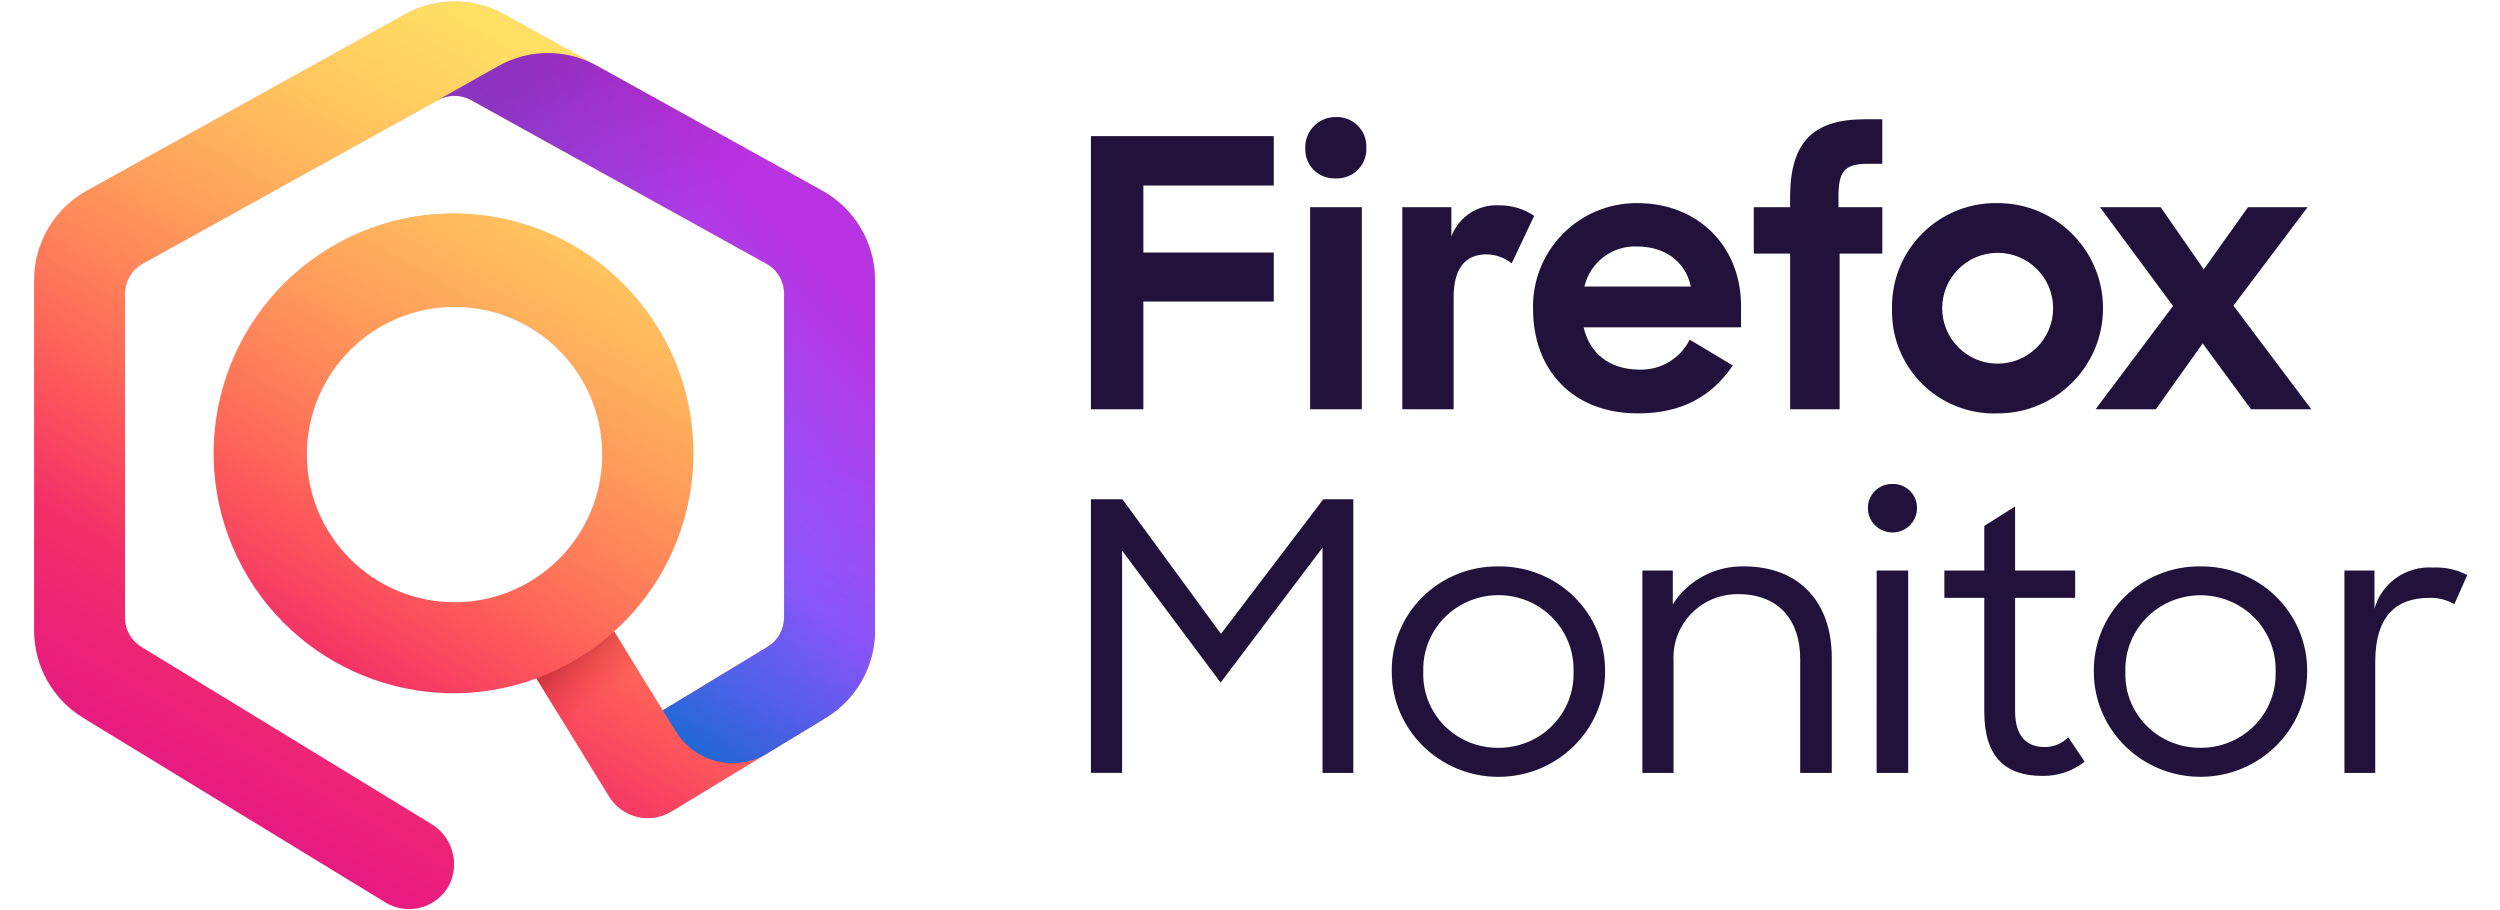
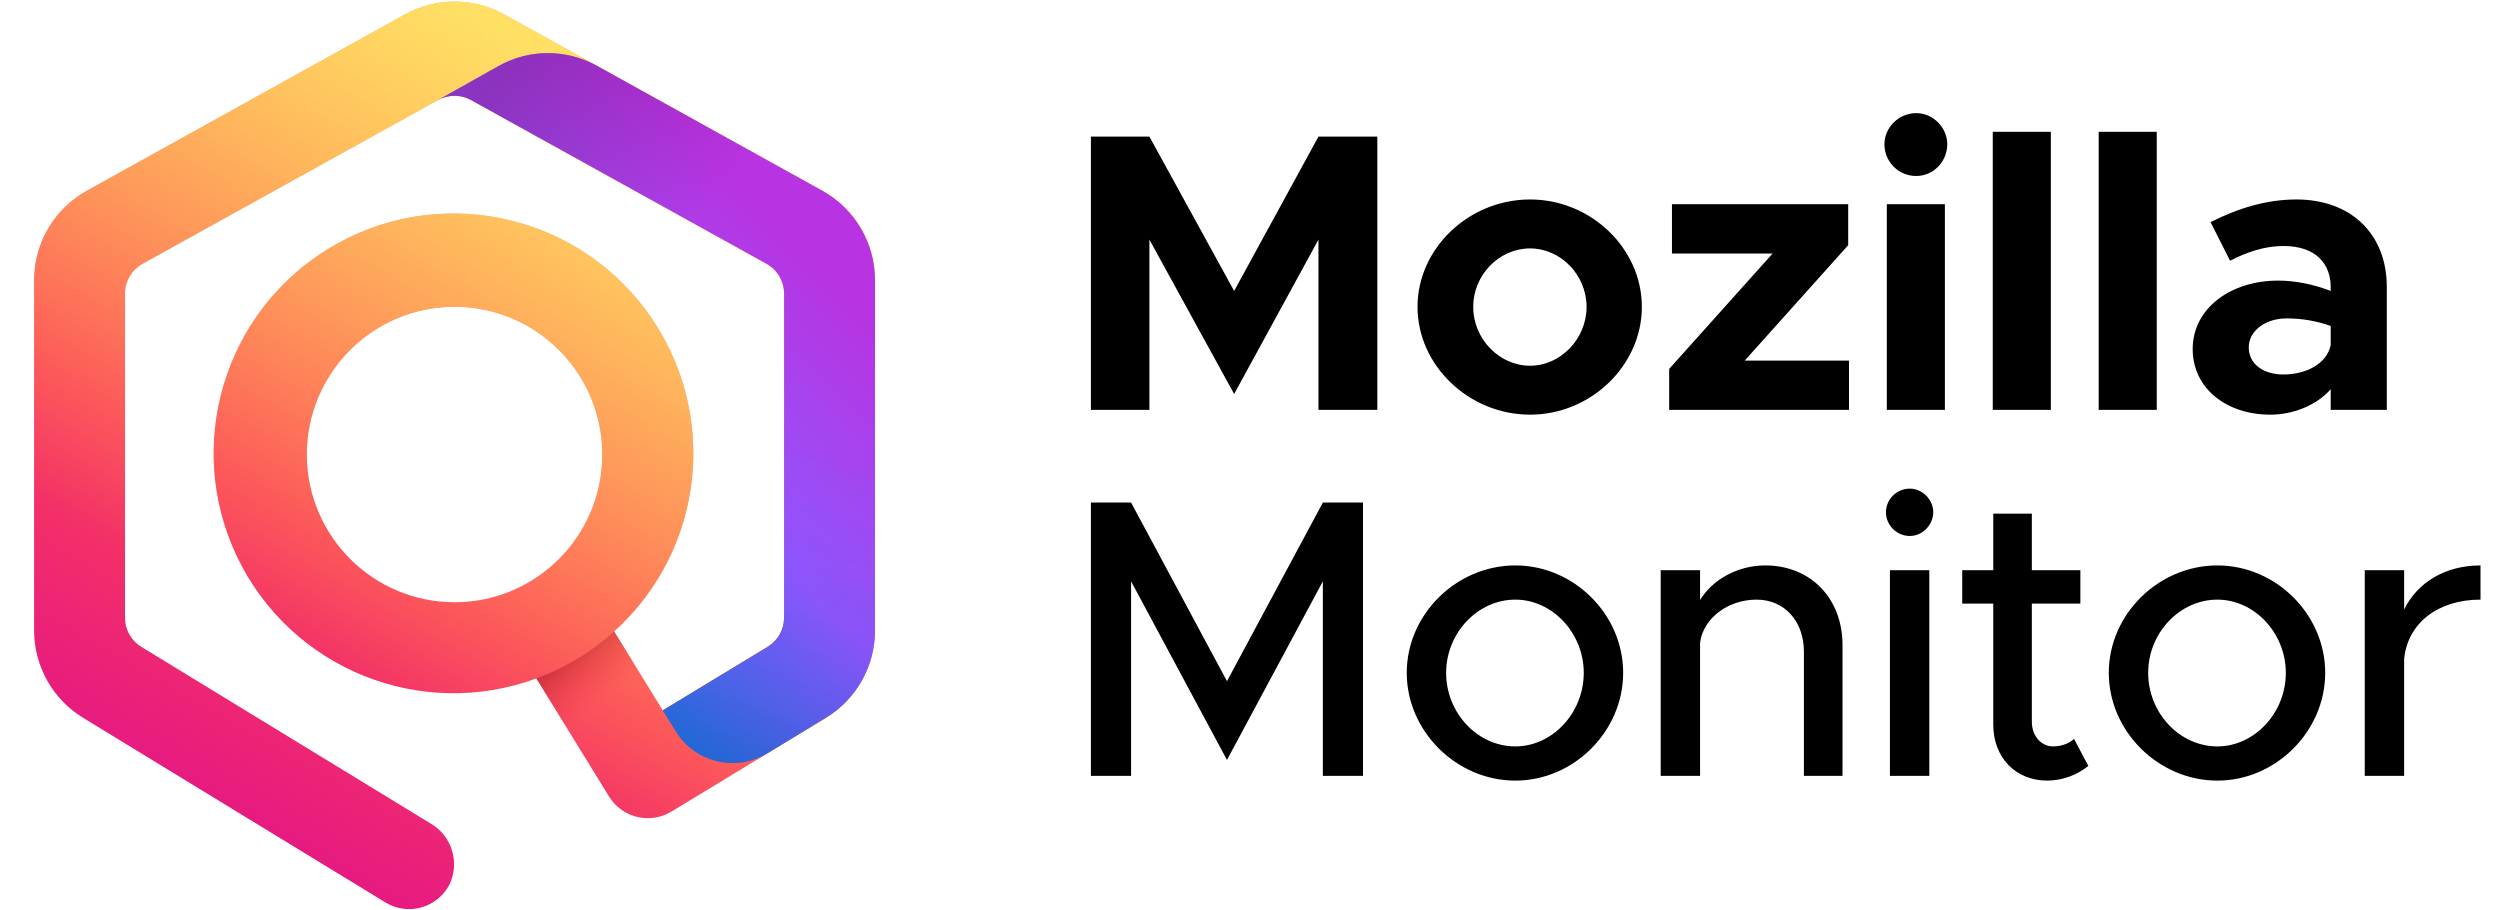
- <svg xmlns="http://www.w3.org/2000/svg" xmlns:xlink="http://www.w3.org/1999/xlink" width="220" height="80" viewBox="0 0 220 80">
+ <svg xmlns="http://www.w3.org/2000/svg" width="220" height="80" viewBox="0 0 220 80">
  <defs>
-     <linearGradient id="a" x1="54.419" y1="9.758" x2="16.72" y2="75.055" gradientUnits="userSpaceOnUse">
+     <linearGradient id="a" x1="54.419" x2="16.72" y1="9.758" y2="75.055" gradientUnits="userSpaceOnUse">
      <stop offset="0" stop-color="#ff9640" />
      <stop offset=".6" stop-color="#fc4055" />
      <stop offset="1" stop-color="#e31587" />
    </linearGradient>
-     <linearGradient id="b" x1="54.419" y1="9.758" x2="16.72" y2="75.055" gradientUnits="userSpaceOnUse">
+     <linearGradient id="b" x1="54.419" x2="16.72" y1="9.758" y2="75.055" gradientUnits="userSpaceOnUse">
      <stop offset="0" stop-color="#fff36e" stop-opacity=".8" />
      <stop offset=".094" stop-color="#fff36e" stop-opacity=".699" />
      <stop offset=".752" stop-color="#fff36e" stop-opacity="0" />
    </linearGradient>
-     <linearGradient id="c" x1="35.583" y1="53.055" x2="67.226" y2="21.412" gradientUnits="userSpaceOnUse">
+     <linearGradient id="c" x1="35.583" x2="67.226" y1="53.055" y2="21.412" gradientUnits="userSpaceOnUse">
      <stop offset="0" stop-color="#0090ed" />
      <stop offset=".325" stop-color="#5b6df8" />
      <stop offset=".529" stop-color="#9059ff" />
      <stop offset="1" stop-color="#b833e1" />
    </linearGradient>
-     <linearGradient id="d" x1="46.271" y1="56.809" x2="51.587" y2="63.145" gradientUnits="userSpaceOnUse">
+     <linearGradient id="d" x1="46.271" x2="51.587" y1="56.809" y2="63.145" gradientUnits="userSpaceOnUse">
      <stop offset="0" stop-color="#960e18" stop-opacity=".6" />
      <stop offset=".192" stop-color="#ac1624" stop-opacity=".476" />
      <stop offset=".579" stop-color="#e42c41" stop-opacity=".156" />
      <stop offset=".75" stop-color="#ff3750" stop-opacity="0" />
    </linearGradient>
-     <linearGradient id="e" x1="60.476" y1="70.615" x2="74.703" y2="33.486" gradientUnits="userSpaceOnUse">
+     <linearGradient id="e" x1="60.476" x2="74.703" y1="70.615" y2="33.486" gradientUnits="userSpaceOnUse">
      <stop offset="0" stop-color="#054096" stop-opacity=".5" />
      <stop offset=".054" stop-color="#0f3d9c" stop-opacity=".441" />
      <stop offset=".261" stop-color="#2f35b1" stop-opacity=".249" />
      <stop offset=".466" stop-color="#462fbf" stop-opacity=".111" />
      <stop offset=".669" stop-color="#542bc8" stop-opacity=".028" />
      <stop offset=".864" stop-color="#592acb" stop-opacity="0" />
    </linearGradient>
-     <linearGradient id="f" x1="41.912" y1="5.95" x2="74.239" y2="33.449" gradientUnits="userSpaceOnUse">
+     <linearGradient id="f" x1="41.912" x2="74.239" y1="5.95" y2="33.449" gradientUnits="userSpaceOnUse">
      <stop offset="0" stop-color="#722291" stop-opacity=".5" />
      <stop offset=".5" stop-color="#722291" stop-opacity="0" />
    </linearGradient>
    <symbol id="g" data-name="Icon 80 (Full Color)" viewBox="0 0 74 79.866">
-       <path d="M69.363 16.646l-28-15.518a9 9 0 0 0-8.726 0l-28 15.518A9 9 0 0 0 0 24.518v30.83a9 9 0 0 0 4.309 7.681l26.606 16.248a4 4 0 0 0 5.617-1.536 4.132 4.132 0 0 0-1.614-5.394L9.436 56.786A3 3 0 0 1 8 54.226V25.7a3 3 0 0 1 1.546-2.624l26-14.41a3 3 0 0 1 2.908 0l26 14.41A3 3 0 0 1 66 25.7v28.513a3 3 0 0 1-1.444 2.565l-9.233 5.6-4.278-6.948a21.106 21.106 0 1 0-6.845 4.135l6.4 10.394a4 4 0 0 0 5.482 1.324l13.594-8.25A9 9 0 0 0 74 55.339V24.518a9 9 0 0 0-4.637-7.872zM24 39.863a13 13 0 1 1 13 13 13.015 13.015 0 0 1-13-13z" fill="url(#a)" />
-       <path d="M69.363 16.646l-28-15.518a9 9 0 0 0-8.726 0l-28 15.518A9 9 0 0 0 0 24.518v30.83a9 9 0 0 0 4.309 7.681l26.606 16.248a4 4 0 0 0 5.617-1.536 4.132 4.132 0 0 0-1.614-5.394L9.436 56.786A3 3 0 0 1 8 54.226V25.7a3 3 0 0 1 1.546-2.624l26-14.41a3 3 0 0 1 2.908 0l26 14.41A3 3 0 0 1 66 25.7v28.513a3 3 0 0 1-1.444 2.565l-9.233 5.6-4.278-6.948a21.106 21.106 0 1 0-6.845 4.135l6.4 10.394a4 4 0 0 0 5.482 1.324l13.594-8.25A9 9 0 0 0 74 55.339V24.518a9 9 0 0 0-4.637-7.872zM24 39.863a13 13 0 1 1 13 13 13.015 13.015 0 0 1-13-13z" fill="url(#b)" />
-       <path d="M40.868 5.673a8.875 8.875 0 0 1 8.651-.024l.8.443 19.044 10.554A9 9 0 0 1 74 24.518v30.821a9 9 0 0 1-4.331 7.694l-5.161 3.132a5.863 5.863 0 0 1-8.018-1.912l-1.167-1.872 9.233-5.6A3 3 0 0 0 66 54.213V25.7a3 3 0 0 0-1.546-2.624l-26-14.41a3 3 0 0 0-2.908 0z" fill="url(#c)" />
-       <path d="M48.447 66.471L44.2 59.565a20.985 20.985 0 0 0 6.848-4.135l4.278 6.951z" opacity=".9" fill="url(#d)" />
-       <path d="M66 54.213a3 3 0 0 1-1.444 2.565l-9.233 5.6 1.167 1.872a5.863 5.863 0 0 0 8.018 1.912l5.161-3.132A9 9 0 0 0 74 55.339v-16.01h-8z" opacity=".9" fill="url(#e)" />
-       <path d="M69.363 16.646L50.32 6.092l-.8-.443a8.875 8.875 0 0 0-8.651.024l-5.322 2.99a3 3 0 0 1 2.908 0l26 14.41A3 3 0 0 1 66 25.7v13.629h8V24.518a9 9 0 0 0-4.637-7.872z" fill="url(#f)" />
-     </symbol>
-     <symbol id="h" data-name="Wordmark - Firefox" viewBox="0 0 143.009 34.775">
-       <path d="M0 2.239h21.427v5.8H6.147V15.9h15.28v5.752H6.147v12.64H0zM28.716 0a3.448 3.448 0 0 1 3.557 3.6 3.434 3.434 0 0 1-3.6 3.6 3.4 3.4 0 0 1-3.556-3.513A3.555 3.555 0 0 1 28.716 0zm-3.03 10.582h6.06v23.71h-6.06zm23.623 6.586a4.894 4.894 0 0 0-2.942-1.054c-2.459 0-3.864 1.581-3.864 5.05v13.128h-6.015v-23.71h5.752v3.425a5.649 5.649 0 0 1 5.66-3.645 7.184 7.184 0 0 1 4.04 1.23zm2.5 5.4A12.129 12.129 0 0 1 64.018 10.1c7.113 0 12.163 5.049 12.163 12.075v2.5H57.739c.659 2.986 2.986 4.962 6.543 4.962a6.353 6.353 0 0 0 5.883-3.513l5.05 3.03c-2.5 3.688-6.059 5.62-11.109 5.62-7.684.001-12.294-5.136-12.294-12.205zm6.015-2.679H70.3c-.658-3.029-3.117-4.7-6.323-4.7a6.091 6.091 0 0 0-6.15 4.701zm19.847-9.308h4.259V9.4c0-6.454 2.722-9.133 8.694-9.133h2.107v5.222h-1.709c-2.81 0-3.425.966-3.425 3.907v1.186h5.137v5.445h-5v18.265h-5.8V16.027h-4.26zm16.2 11.855A12.139 12.139 0 0 1 106.258 10.1a12.338 12.338 0 1 1 0 24.676 11.959 11.959 0 0 1-12.382-12.339zm18.88 0a6.5 6.5 0 1 0-13 0 6.5 6.5 0 1 0 13 0zm14.051-.263l-8.562-11.592h7.113l5.05 7.289 5.181-7.289h6.981l-8.689 11.549 9.133 12.162h-7.069l-5.664-7.728-5.489 7.728h-7.069z" fill="#20123a" />
-     </symbol>
-     <symbol id="i" data-name="Wordmark" viewBox="0 0 159.16 34.389">
-       <path d="M15.04 17.59L3.65 1.8H0v32.1h3.606V7.827L15 23.307 26.782 7.476v26.429h3.562V1.8H26.87zM47.1 9.675a12.192 12.192 0 0 0-12.311 12.357 12.335 12.335 0 1 0 24.67 0A12.2 12.2 0 0 0 47.1 9.675zm0 21.284a8.607 8.607 0 0 1-8.664-8.927 8.691 8.691 0 1 1 17.372 0 8.642 8.642 0 0 1-8.708 8.927zM75.557 9.675a9.493 9.493 0 0 0-8.268 4.441v-3.958h-3.518v23.747h3.606V20.713a7.411 7.411 0 0 1 7.476-7.784c4.617 0 7.168 2.99 7.168 7.607v13.369h3.65V20.36c0-6.639-3.914-10.685-10.114-10.685zm15.3 24.23h3.651V10.158h-3.646zM92.666 0a2.788 2.788 0 0 0-2.814 2.858 2.836 2.836 0 1 0 5.672 0A2.772 2.772 0 0 0 92.666 0zM110.3 30.871c-2.023 0-3.43-1.187-3.43-4.222V13.368h6.947v-3.21h-6.947V2.639l-3.562 2.286v5.233H98.69v3.21h4.618v13.369c0 5.234 2.375 7.52 6.728 7.52a7.618 7.618 0 0 0 4.881-1.671l-1.891-2.858a3.828 3.828 0 0 1-2.726 1.143zm17.987-21.2a12.192 12.192 0 0 0-12.312 12.357 12.335 12.335 0 1 0 24.67 0 12.2 12.2 0 0 0-12.358-12.353zm0 21.284a8.606 8.606 0 0 1-8.663-8.927 8.69 8.69 0 1 1 17.371 0 8.642 8.642 0 0 1-8.708 8.931zM155.2 9.807a6.575 6.575 0 0 0-6.772 4.837v-4.486h-3.475v23.747h3.563V20.889c0-5.234 2.286-7.521 6.244-7.521a5.207 5.207 0 0 1 2.9.748l1.5-3.429a7.744 7.744 0 0 0-3.96-.88z" fill="#20123a" />
+       <path fill="url(#a)" d="m69.363 16.646-28-15.518a9 9 0 0 0-8.726 0l-28 15.518A9 9 0 0 0 0 24.518v30.83a9 9 0 0 0 4.309 7.681l26.606 16.248a4 4 0 0 0 5.617-1.536 4.132 4.132 0 0 0-1.614-5.394L9.436 56.786A3 3 0 0 1 8 54.226V25.7a3 3 0 0 1 1.546-2.624l26-14.41a3 3 0 0 1 2.908 0l26 14.41A3 3 0 0 1 66 25.7v28.513a3 3 0 0 1-1.444 2.565l-9.233 5.6-4.278-6.948a21.106 21.106 0 1 0-6.845 4.135l6.4 10.394a4 4 0 0 0 5.482 1.324l13.594-8.25A9 9 0 0 0 74 55.339V24.518a9 9 0 0 0-4.637-7.872zM24 39.863a13 13 0 1 1 13 13 13.015 13.015 0 0 1-13-13z" />
+       <path fill="url(#b)" d="m69.363 16.646-28-15.518a9 9 0 0 0-8.726 0l-28 15.518A9 9 0 0 0 0 24.518v30.83a9 9 0 0 0 4.309 7.681l26.606 16.248a4 4 0 0 0 5.617-1.536 4.132 4.132 0 0 0-1.614-5.394L9.436 56.786A3 3 0 0 1 8 54.226V25.7a3 3 0 0 1 1.546-2.624l26-14.41a3 3 0 0 1 2.908 0l26 14.41A3 3 0 0 1 66 25.7v28.513a3 3 0 0 1-1.444 2.565l-9.233 5.6-4.278-6.948a21.106 21.106 0 1 0-6.845 4.135l6.4 10.394a4 4 0 0 0 5.482 1.324l13.594-8.25A9 9 0 0 0 74 55.339V24.518a9 9 0 0 0-4.637-7.872zM24 39.863a13 13 0 1 1 13 13 13.015 13.015 0 0 1-13-13z" />
+       <path fill="url(#c)" d="M40.868 5.673a8.875 8.875 0 0 1 8.651-.024l.8.443 19.044 10.554A9 9 0 0 1 74 24.518v30.821a9 9 0 0 1-4.331 7.694l-5.161 3.132a5.863 5.863 0 0 1-8.018-1.912l-1.167-1.872 9.233-5.6A3 3 0 0 0 66 54.213V25.7a3 3 0 0 0-1.546-2.624l-26-14.41a3 3 0 0 0-2.908 0z" />
+       <path fill="url(#d)" d="M48.447 66.471 44.2 59.565a20.985 20.985 0 0 0 6.848-4.135l4.278 6.951z" opacity=".9" />
+       <path fill="url(#e)" d="M66 54.213a3 3 0 0 1-1.444 2.565l-9.233 5.6 1.167 1.872a5.863 5.863 0 0 0 8.018 1.912l5.161-3.132A9 9 0 0 0 74 55.339v-16.01h-8z" opacity=".9" />
+       <path fill="url(#f)" d="M69.363 16.646 50.32 6.092l-.8-.443a8.875 8.875 0 0 0-8.651.024l-5.322 2.99a3 3 0 0 1 2.908 0l26 14.41A3 3 0 0 1 66 25.7v13.629h8V24.518a9 9 0 0 0-4.637-7.872z" />
    </symbol>
  </defs>
-   <use data-name="Icon 80 (Full Color)" width="74" height="79.866" transform="translate(3 .137)" xlink:href="#g" />
-   <use data-name="Wordmark - Firefox" width="143.009" height="34.775" transform="matrix(.751 0 0 .75 96 10.298)" xlink:href="#h" />
-   <use data-name="Wordmark" width="159.16" height="34.389" transform="matrix(.761 0 0 .75 96 42.587)" xlink:href="#i" />
+   <use width="74" height="79.866" data-name="Icon 80 (Full Color)" href="#g" transform="translate(3 .137)" />
+   <path d="M96 68.275V44.226h3.536l8.438 15.717 8.437-15.717h3.533v24.049h-3.533V51.159l-8.437 15.716-8.438-15.716v17.116H96Zm37.352.419c-5.182 0-9.558-4.34-9.558-9.485s4.376-9.452 9.558-9.452c5.145 0 9.486 4.307 9.486 9.452s-4.341 9.485-9.486 9.485Zm0-3.01c3.254 0 6.019-2.94 6.019-6.475 0-3.502-2.765-6.442-6.019-6.442-3.327 0-6.092 2.94-6.092 6.442 0 3.535 2.765 6.475 6.092 6.475Zm21.994-15.927c3.994 0 6.794 2.905 6.794 7.001v11.517h-3.396V57.352c0-2.693-1.715-4.585-4.165-4.585-2.521 0-4.693 1.644-4.972 3.782v11.726h-3.466V50.176h3.466v2.625c1.085-1.785 3.29-3.044 5.739-3.044Zm12.716-2.591a2.107 2.107 0 0 1-2.099-2.101c0-1.085.912-2.065 2.099-2.065 1.12 0 2.065.98 2.065 2.065 0 1.122-.945 2.101-2.065 2.101Zm-1.749 21.109V50.176h3.466v18.099h-3.466Zm16.199-3.255 1.262 2.379a5.824 5.824 0 0 1-3.607 1.295c-2.798 0-4.76-2.028-4.76-4.934V53.117h-2.731v-2.941h2.731v-4.971h3.395v4.971h4.271v2.941h-4.271v10.397c0 1.261.84 2.17 1.855 2.17.771 0 1.47-.281 1.855-.664Zm12.618 3.674c-5.179 0-9.557-4.34-9.557-9.485s4.378-9.452 9.557-9.452c5.147 0 9.488 4.307 9.488 9.452s-4.341 9.485-9.488 9.485Zm0-3.01c3.257 0 6.023-2.94 6.023-6.475 0-3.502-2.766-6.442-6.023-6.442-3.323 0-6.09 2.94-6.09 6.442 0 3.535 2.767 6.475 6.09 6.475Zm16.434-12.042c1.156-2.38 3.606-3.885 6.721-3.885v3.01c-3.747 0-6.406 2.065-6.721 5.216v10.292h-3.466V50.176h3.466v3.466ZM96 36.071V12.022h5.148l7.456 13.581 7.42-13.581h5.181v24.049h-5.181V21.088l-7.42 13.583-7.456-13.583v14.983H96Zm38.648.419c-5.391 0-9.907-4.34-9.907-9.485s4.516-9.452 9.907-9.452c5.356 0 9.836 4.307 9.836 9.452s-4.48 9.485-9.836 9.485Zm0-4.306c2.696 0 4.971-2.38 4.971-5.179 0-2.801-2.275-5.145-4.971-5.145-2.731 0-5.006 2.344-5.006 5.145 0 2.799 2.275 5.179 5.006 5.179Zm12.239 3.887v-3.607l9.101-10.153h-8.856v-4.339h15.509v3.606l-9.104 10.153h9.174v4.34h-15.824Zm21.743-20.584a2.786 2.786 0 0 1-2.8-2.8c0-1.435 1.224-2.731 2.8-2.731 1.506 0 2.73 1.296 2.73 2.731 0 1.539-1.224 2.8-2.73 2.8Zm-2.591 20.584V17.972h5.111v18.099h-5.111Zm9.324 0v-24.47h5.111v24.47h-5.111Zm9.321 0v-24.47h5.11v24.47h-5.11Zm17.408-18.518c4.724 0 7.946 2.976 7.946 7.701v10.817h-4.936V34.25c-1.296 1.47-3.361 2.24-5.321 2.24-3.85 0-6.825-2.309-6.825-5.776 0-3.57 3.323-6.021 7.526-6.021 1.47 0 3.081.316 4.62.91v-.349c0-1.926-1.19-3.606-4.165-3.606-1.682 0-3.256.559-4.692 1.296l-1.715-3.396c2.555-1.296 5.041-1.995 7.562-1.995Zm-1.155 15.402c1.96 0 3.815-.911 4.165-2.591v-1.68a11.459 11.459 0 0 0-3.885-.664c-1.856 0-3.326 1.085-3.326 2.554 0 1.47 1.294 2.381 3.046 2.381Z" />
</svg>
